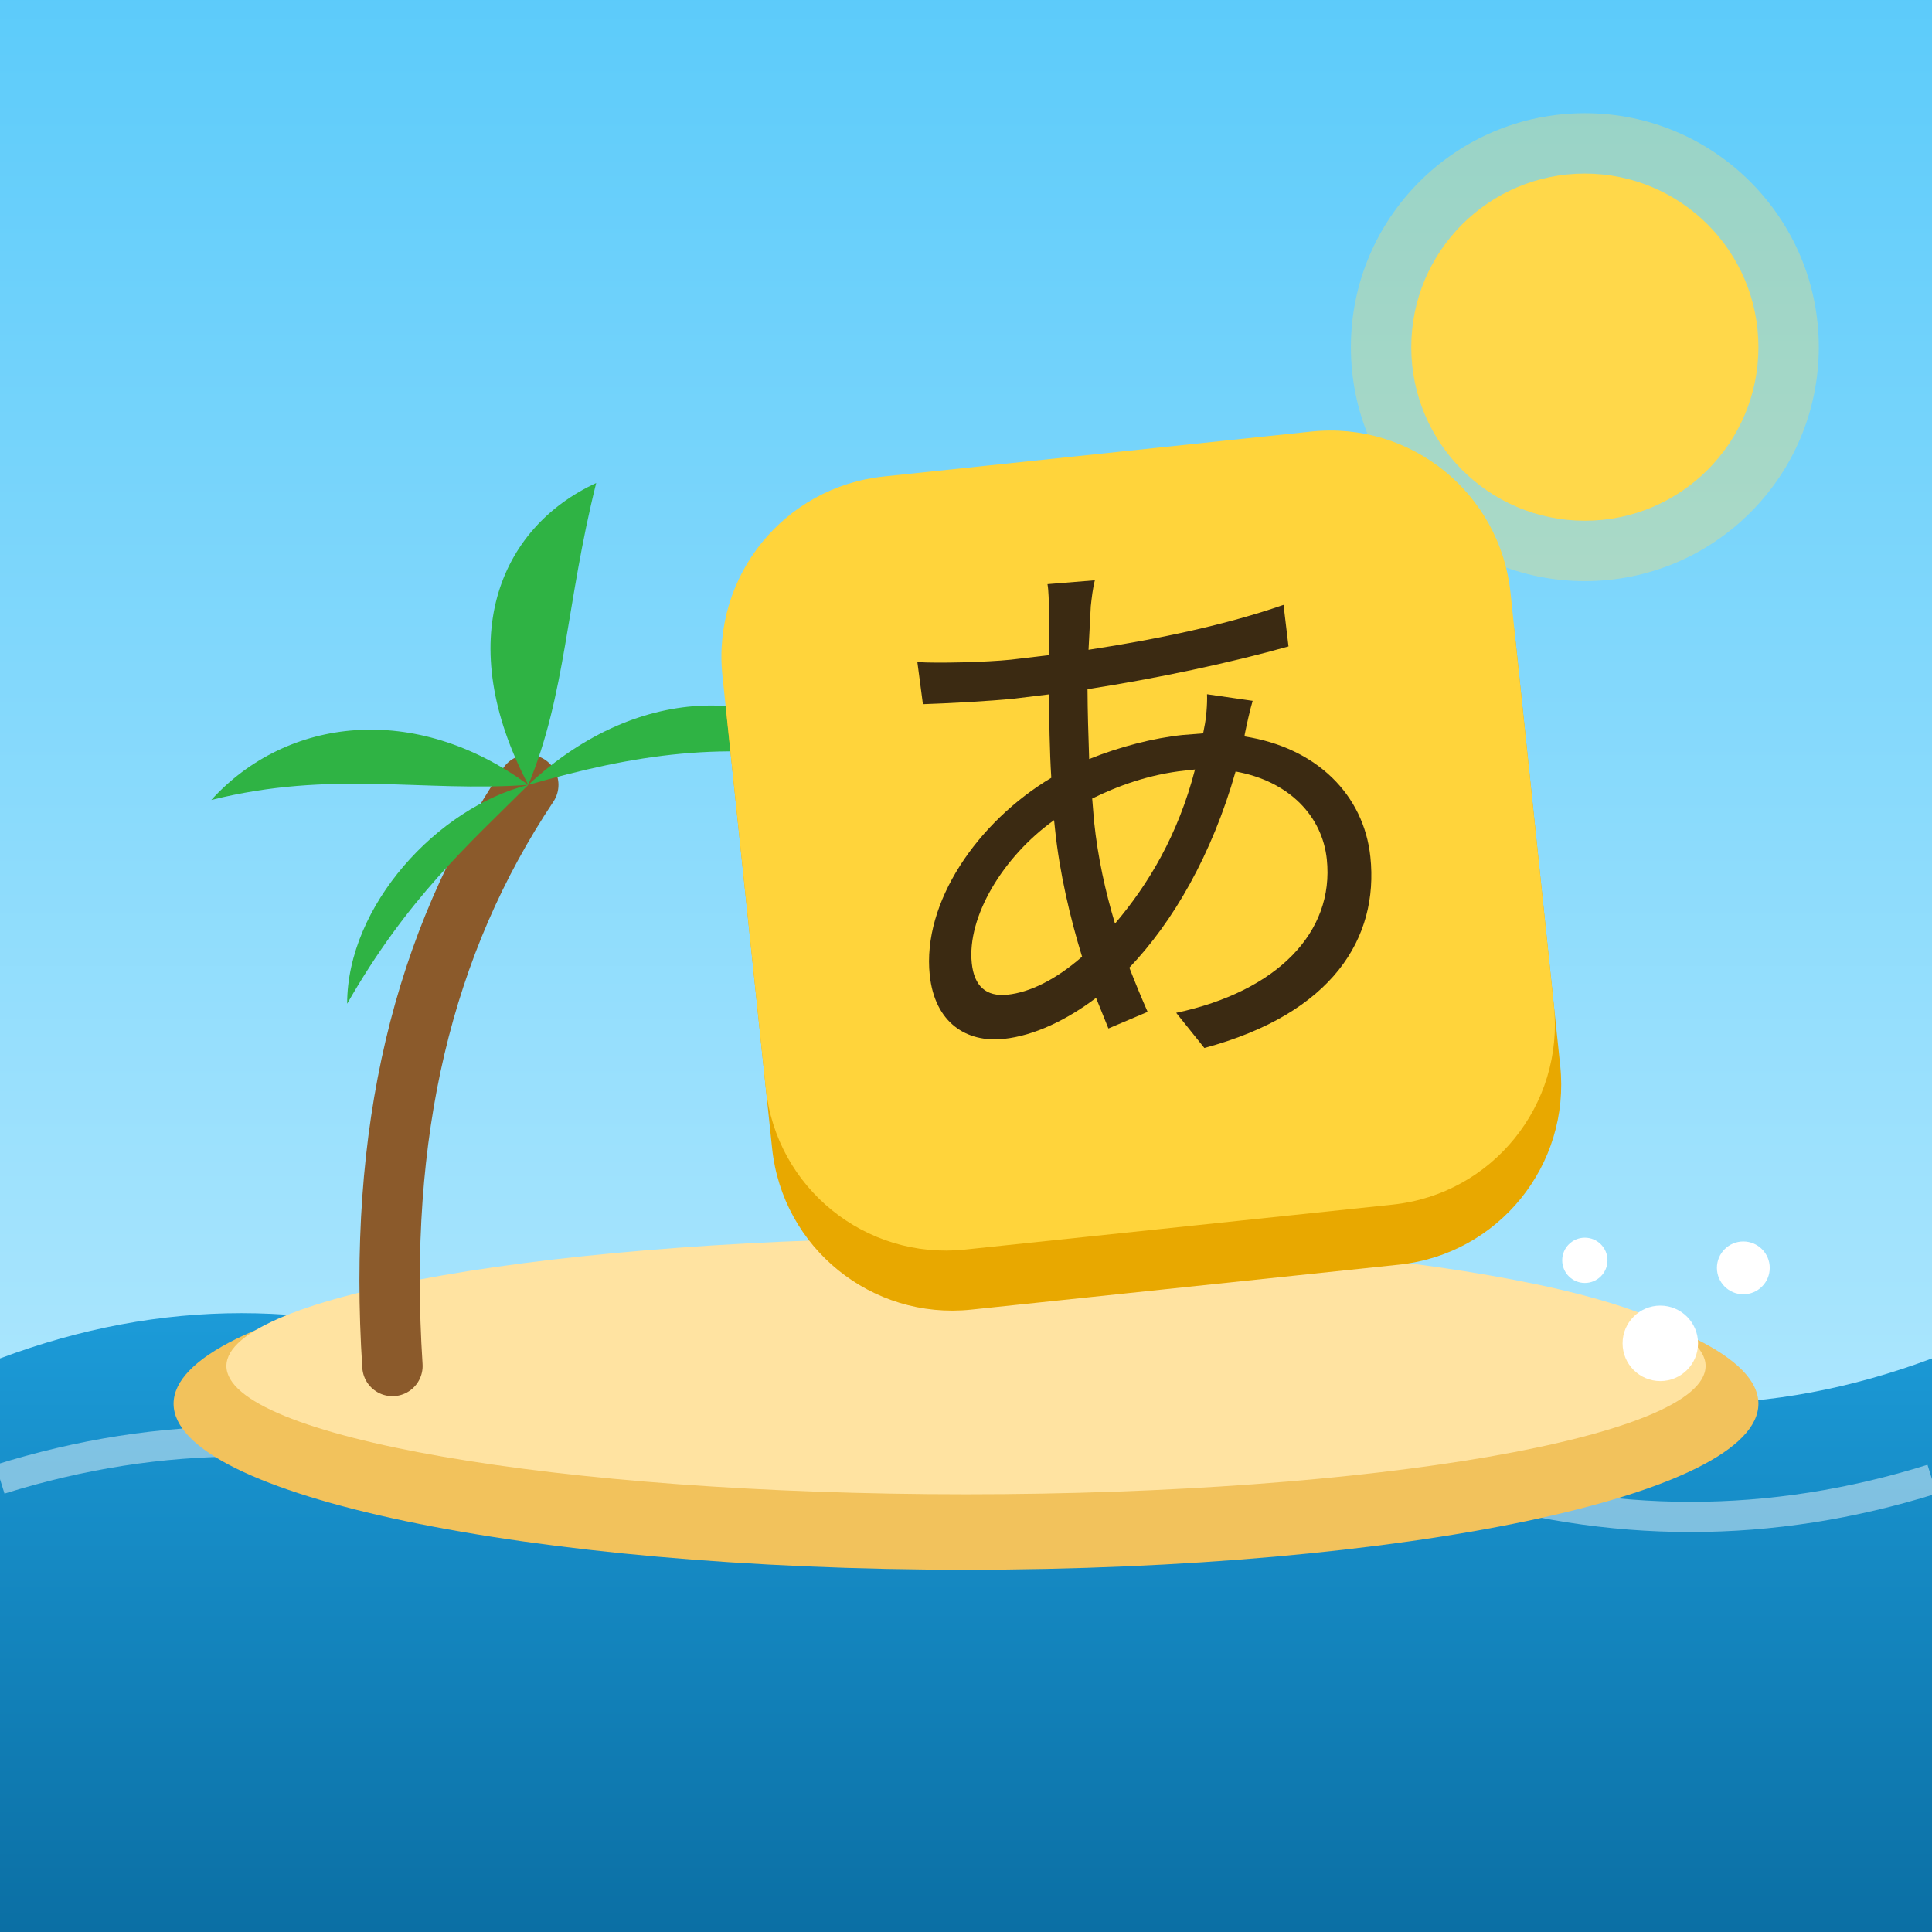
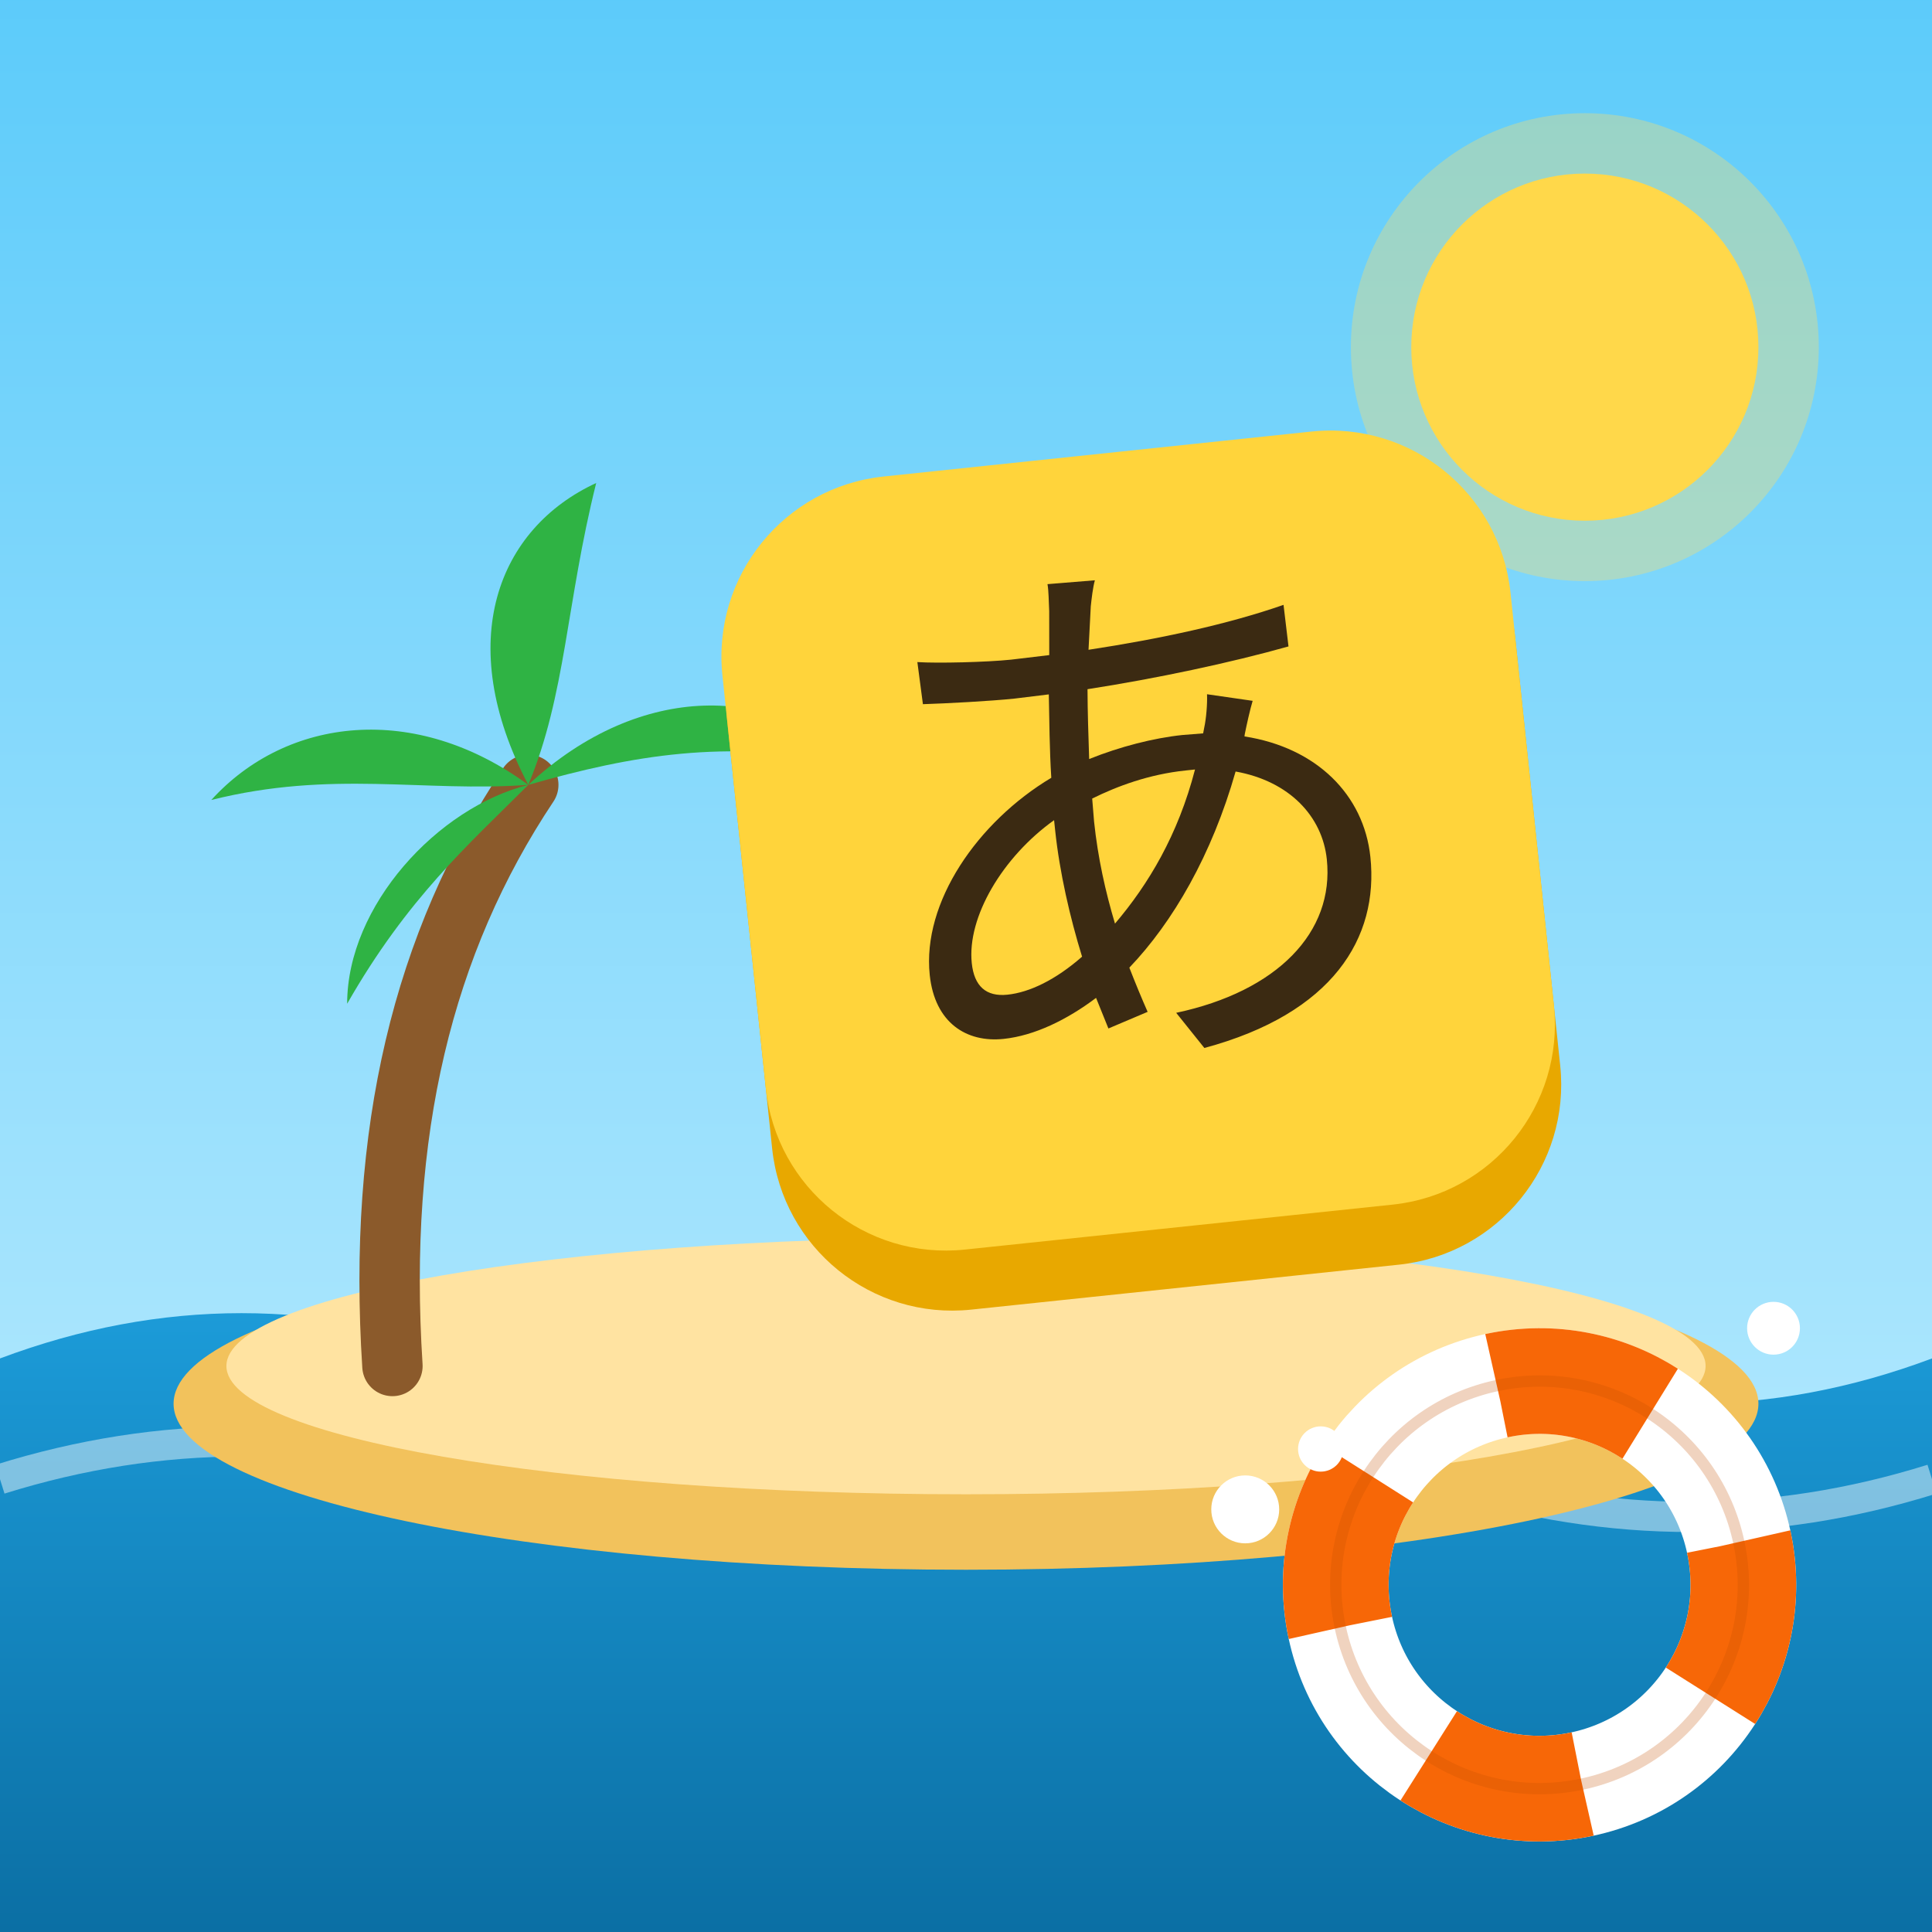
<svg xmlns="http://www.w3.org/2000/svg" viewBox="0 0 512 512">
  <defs>
    <linearGradient id="sky" x1="0" y1="0" x2="0" y2="1">
      <stop offset="0" stop-color="#5CCBFA" />
      <stop offset="1" stop-color="#C9F0FF" />
    </linearGradient>
    <linearGradient id="sea" x1="0" y1="0" x2="0" y2="1">
      <stop offset="0" stop-color="#1C9BD8" />
      <stop offset="1" stop-color="#0B6FA4" />
    </linearGradient>
  </defs>
  <rect width="512" height="512" fill="url(#sky)" />
  <circle cx="420" cy="92" r="46" fill="#FFD43B" />
  <circle cx="420" cy="92" r="62" fill="#FFE066" opacity=".35" />
  <path d="M0 360 Q64 336 128 360 T256 360 T384 360 T512 360 V512 H0Z" fill="url(#sea)" />
  <path d="M0 392 Q64 372 128 392 T256 392 T384 392 T512 392" fill="none" stroke="#fff" stroke-opacity=".45" stroke-width="8" />
  <ellipse cx="256" cy="372" rx="210" ry="44" fill="#F2C25C" />
  <ellipse cx="256" cy="362" rx="196" ry="34" fill="#FFE3A1" />
  <path d="M104 362 C100 300 112 250 140 208" fill="none" stroke="#8B5A2B" stroke-width="16" stroke-linecap="round" />
  <g fill="#2FB344">
    <path d="M140 208 C110 186 76 190 56 212 C88 204 112 210 140 208Z" />
    <path d="M140 208 C120 170 132 140 158 128 C150 160 150 184 140 208Z" />
    <path d="M140 208 C170 180 206 182 224 202 C192 196 168 200 140 208Z" />
    <path d="M140 208 C116 214 92 240 92 266 C108 238 124 224 140 208Z" />
  </g>
  <g transform="rotate(-6 300 236)">
    <rect x="198" y="132" width="210" height="210" rx="48" fill="#E8A800" />
    <rect x="198" y="120" width="210" height="206" rx="48" fill="#FFD43B" />
    <text x="303" y="272" text-anchor="middle" font-family="'Dela Gothic One','Hiragino Maru Gothic ProN',sans-serif" font-size="150" fill="#3B2A12">あ</text>
  </g>
+   <g transform="translate(408 420) rotate(-12)">
+     <circle r="54" fill="none" stroke="#fff" stroke-width="28" />
+     <circle r="54" fill="none" stroke="#F76707" stroke-width="28" stroke-dasharray="42.4 42.4" />
+     <circle r="54" fill="none" stroke="#C24E00" stroke-width="3" opacity=".25" />
+   </g>
  <g fill="#fff">
-     <circle cx="440" cy="356" r="10" />
-     <circle cx="462" cy="336" r="7" />
-     <circle cx="420" cy="334" r="6" />
+     <circle cx="330" cy="400" r="9" />
+     <circle cx="350" cy="384" r="6" />
+     <circle cx="470" cy="352" r="7" />
  </g>
</svg>
